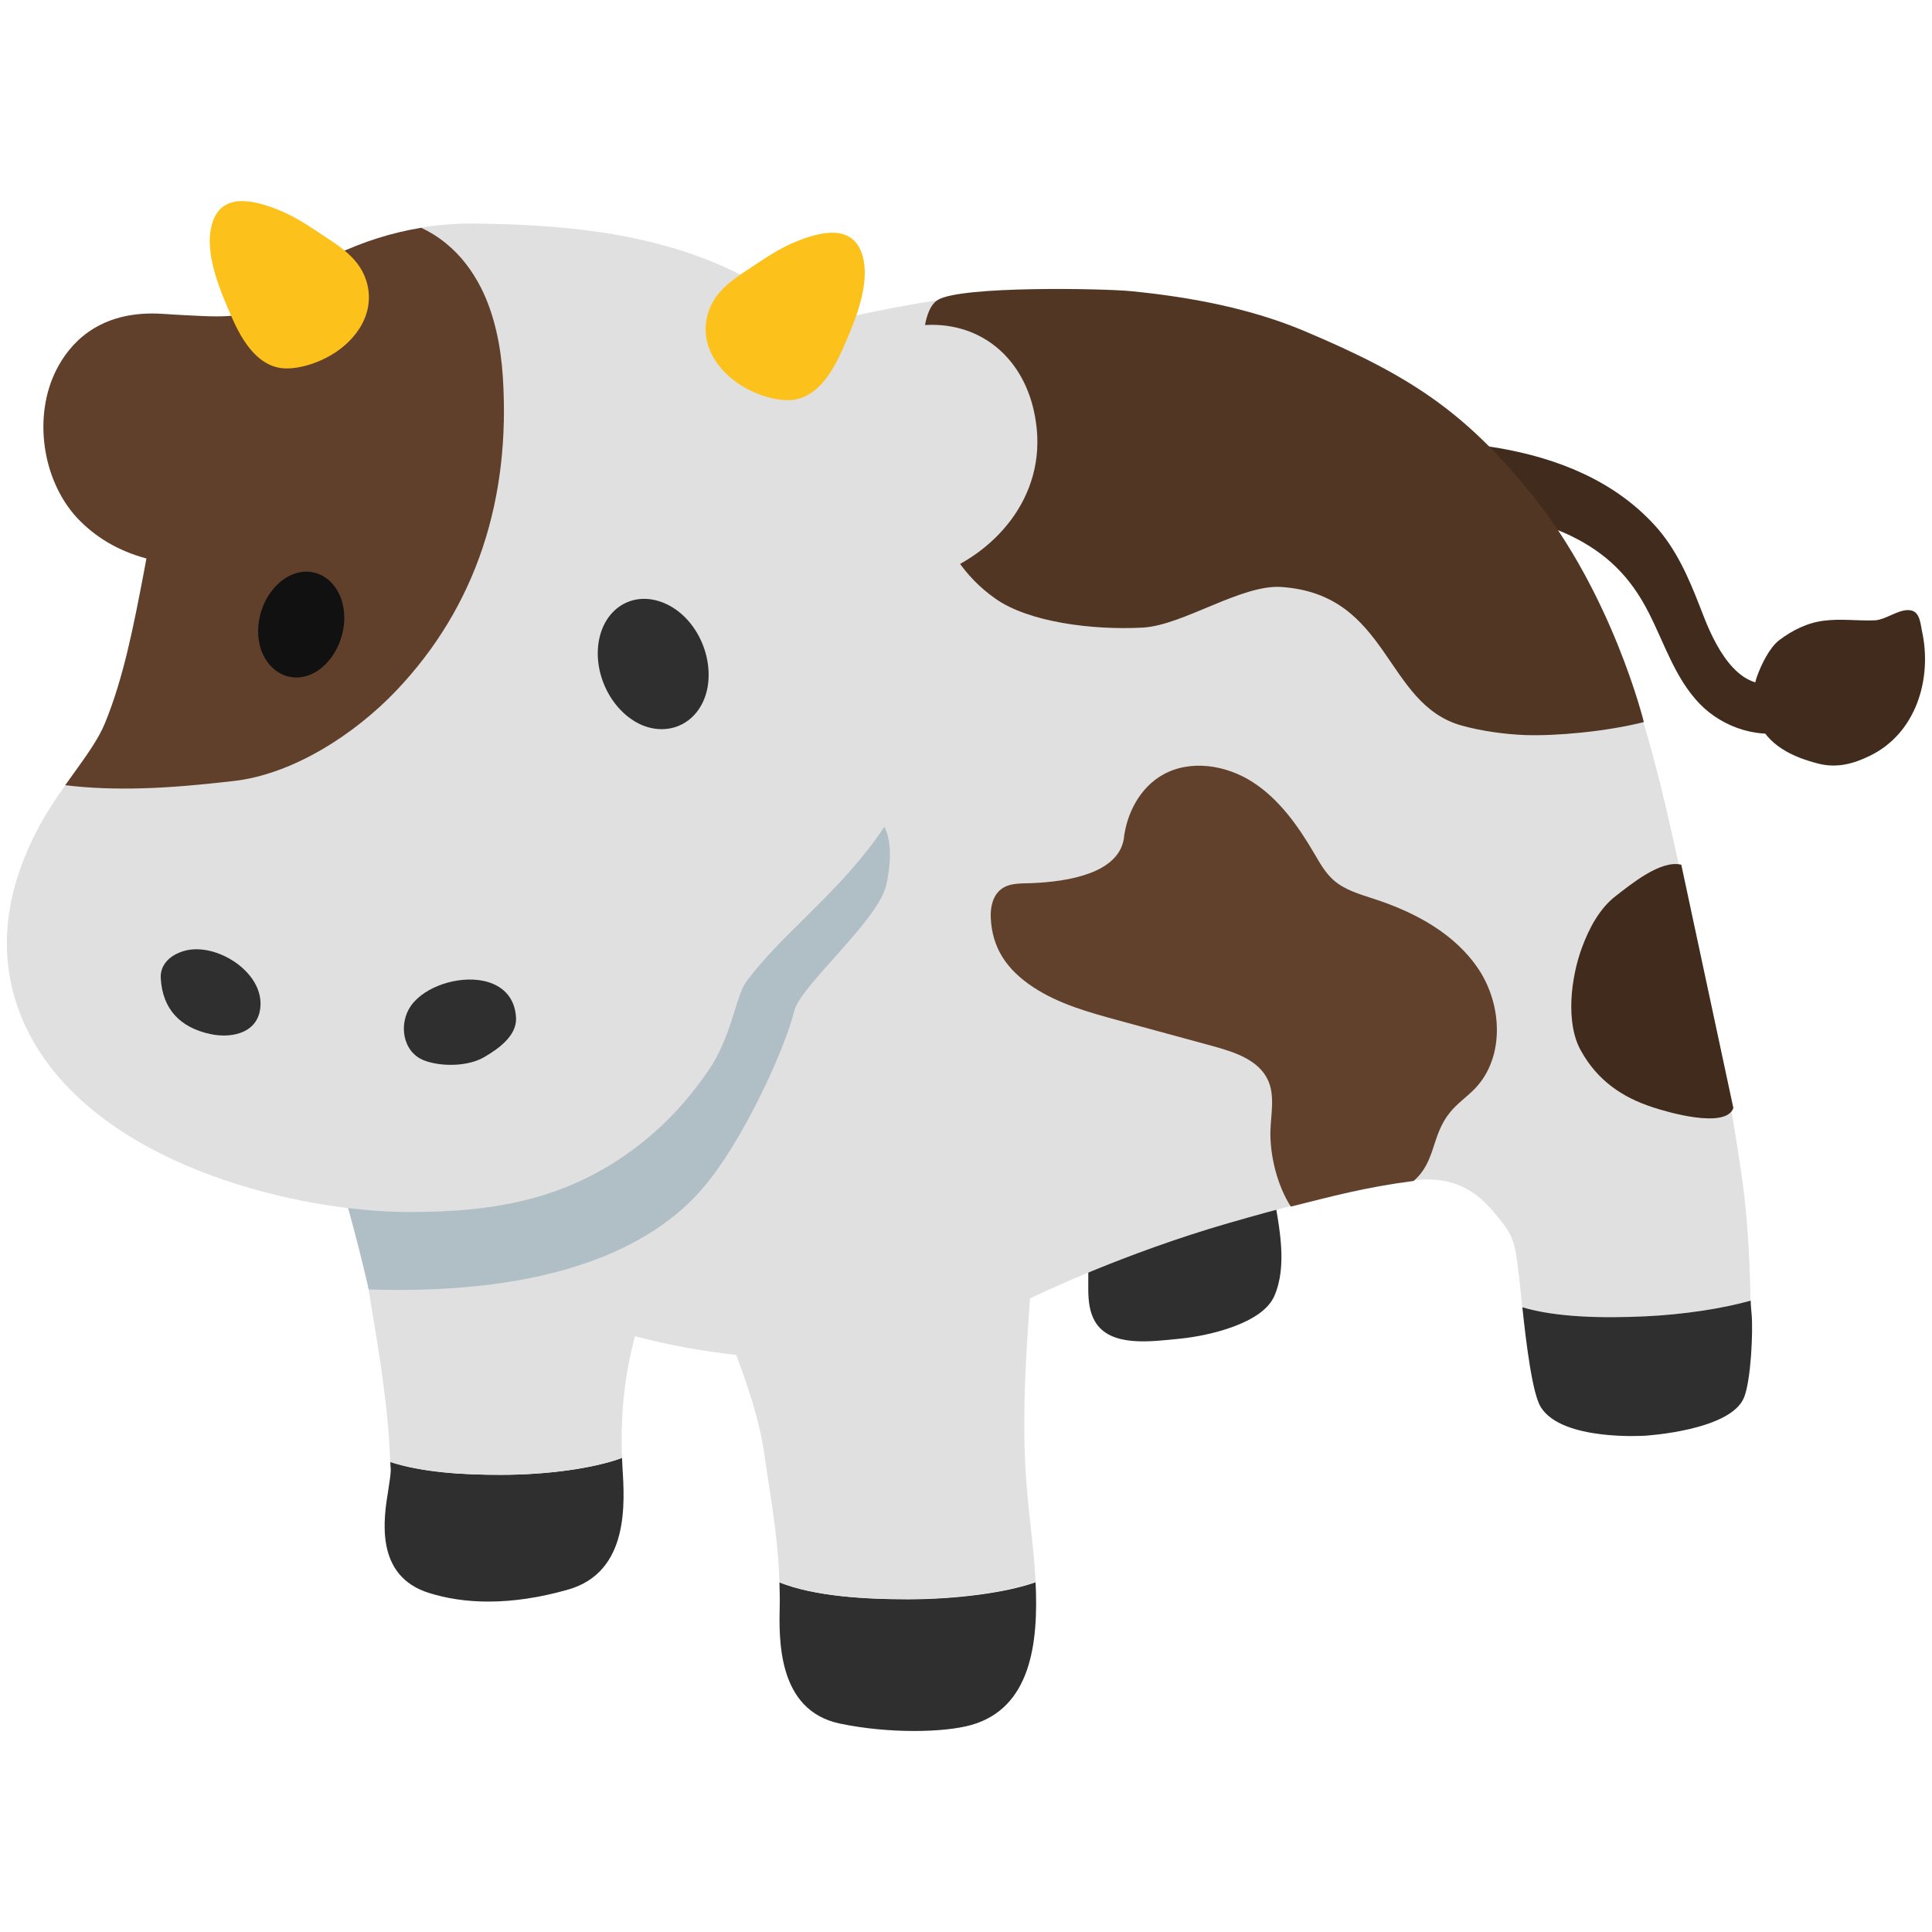
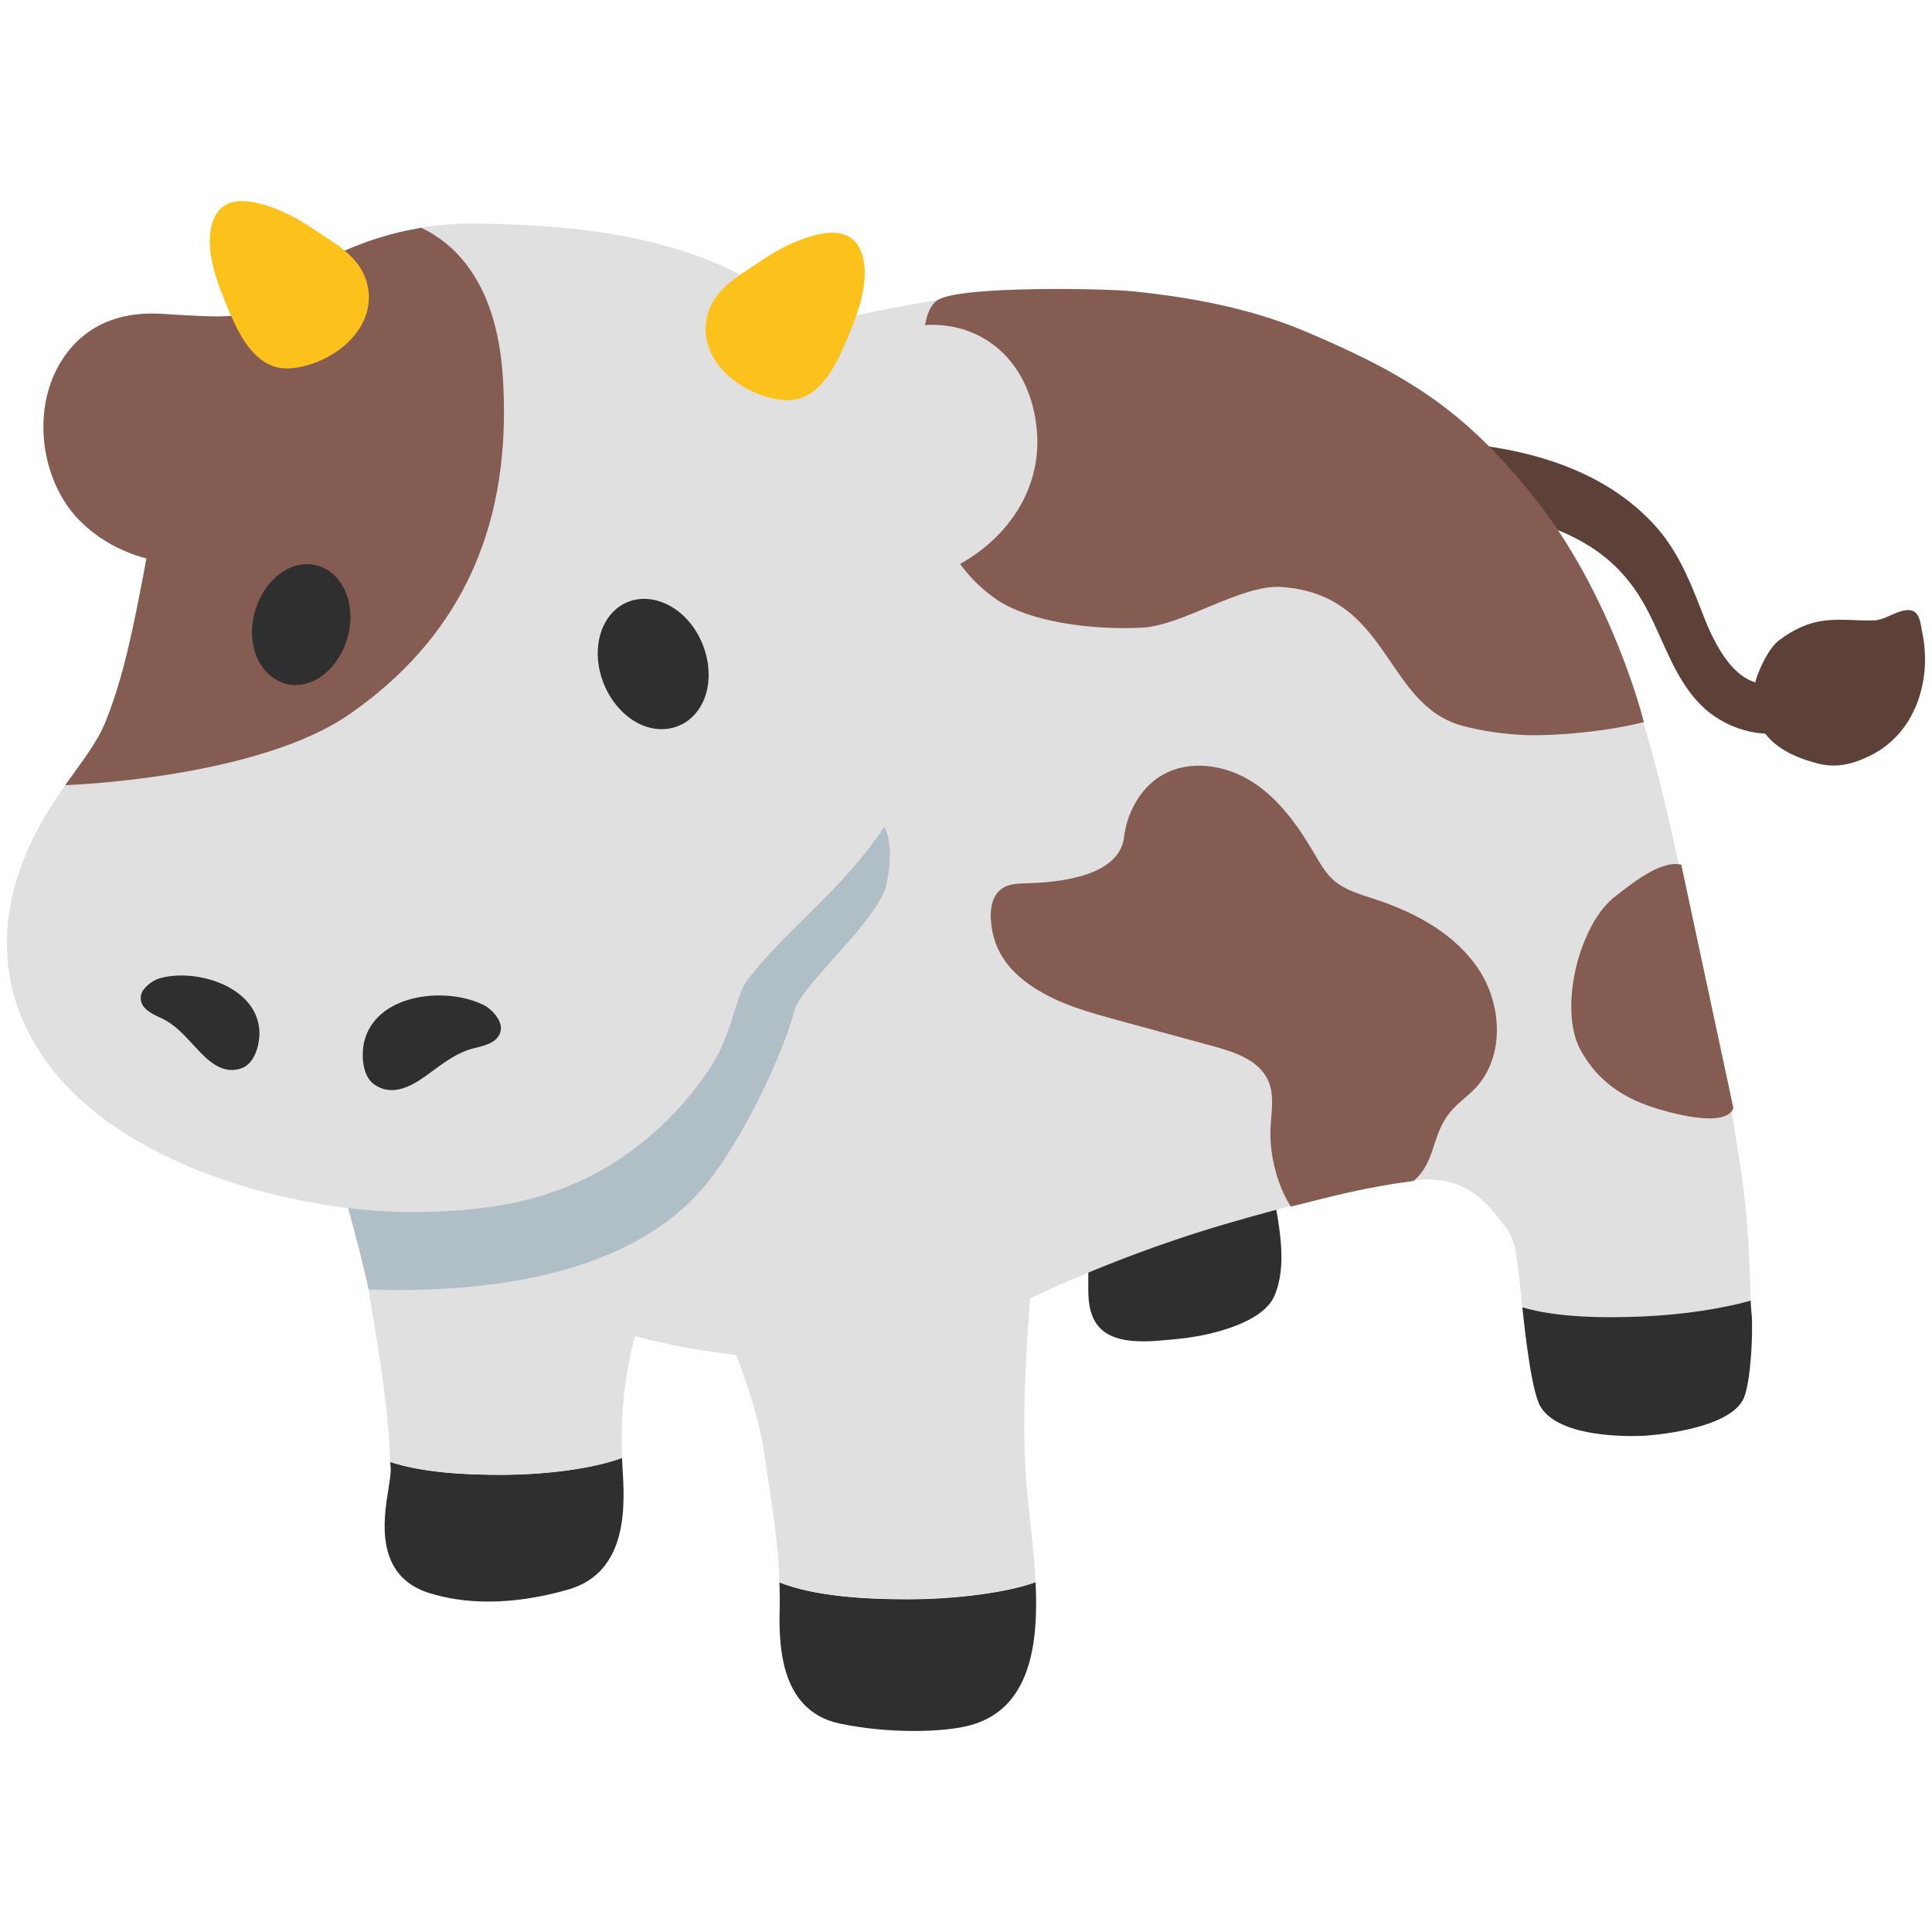
<svg xmlns="http://www.w3.org/2000/svg" width="128" height="128" style="enable-background:new 0 0 128 128;" version="1.1" id="svg49">
  <defs id="defs53" />
  <g id="图层_1">
    <g id="g46">
      <path d="M70.25,76.07c1.07,2.45,1.35,4.78,1.78,7.34c0.22,1.32-0.2,2.89,0.51,4.13 c1.01,1.74,3.72,1.34,5.65,1.15c1.97-0.2,5.44-1.02,6.23-2.81c0.9-2.03,0.32-4.64-0.03-6.72c-0.4-2.35,0.26-4.78-0.52-7.11 c-0.74-2.22-3.08-3.87-5.95-3.35c-1.79,0.33-3.22,1.42-4.78,2.16c-1.17,0.55-3.09,0.98-3.38,2.24 C69.53,74.06,69.81,75.06,70.25,76.07z" style="fill:#2F2F2F;" id="path2" />
      <path d="M51.64,104.84c0.01,0.48,0.03,0.97,0.02,1.46c-0.05,2.22-0.2,7.01,3.98,7.89 c3.23,0.68,6.9,0.6,8.69,0.1c3.96-1.11,4.48-5.41,4.28-9.46c-1.98,0.7-5.24,1.12-8.41,1.13 C57.21,105.96,53.95,105.75,51.64,104.84z" style="fill:#2F2F2F;" id="path4" />
      <path d="M25.86,96.86c0,0.17,0.02,0.34,0.03,0.5c0,0.32-0.09,0.86-0.17,1.39c-0.3,1.84-0.92,5.66,2.71,6.79 c2.26,0.71,5.32,0.88,9.19-0.22c4.11-1.16,3.76-5.81,3.62-8.12l-0.03-0.61c-1.88,0.7-4.99,1.12-8.01,1.12 C30.68,97.72,27.97,97.55,25.86,96.86z" style="fill:#2F2F2F;" id="path6" />
      <path d="M109.01,87.21c2.5-0.12,5.05-0.5,6.97-1.04c0,0,0-0.01,0-0.01c-0.07-3.39-0.25-5.98-0.61-8.41 c-0.58-4.07-1.38-8.21-2.35-12.28c-0.48-2.03-0.92-4.09-1.36-6.14c-2.02-9.48-4.1-19.28-11-27.25c-7.14-8.25-18-12.8-30.59-12.8 c-2.74,0-5.53,0.22-8.28,0.66c-9.45,1.5-18.84,4.62-25.77,8.56c-2.3,1.31-3.22,2.88-3.89,4.84c-0.47,1.36-0.91,2.73-1.36,4.1 c-1.36,4.18-2.77,8.51-4.78,12.42c-0.87,1.69-1.47,3.54-1.88,5.75c-0.82,0.61-1.6,1.2-2.37,2.44c-1.59,2.57-2.6,5.77-2.74,8.76 c-0.11,2.2,0.66,3.91,1.35,5.42c0.26,0.58,0.52,1.15,0.73,1.77c0.25,0.73,0.5,1.46,0.75,2.19c1.04,2.97,2.01,5.78,2.5,8.71 l0.25,1.51c0.58,3.48,1.17,7.07,1.27,10.45c2.11,0.68,4.83,0.85,7.35,0.85c3.02,0,6.13-0.42,8.01-1.12l-0.01-0.29 c-0.08-2.76,0.2-5.28,0.87-7.77c2.09,0.55,4.39,0.98,6.71,1.24c0.79,2.13,1.52,4.29,1.83,6.39l0.25,1.66 c0.37,2.38,0.71,4.67,0.78,7.01c2.3,0.92,5.57,1.12,8.56,1.11c3.17-0.01,6.43-0.43,8.41-1.13c-0.1-2.02-0.38-3.98-0.51-5.45 c-0.04-0.46-0.08-0.88-0.11-1.26c-0.29-4.04-0.04-7.95,0.25-12.07c0.51-0.26,6.24-3,13.17-5c6.61-1.91,11.57-2.96,13.36-2.89 c2.56,0.1,3.74,1.54,4.86,2.99c0.69,0.9,0.78,1.59,0.95,2.98l0.04,0.28c0.05,0.35,0.12,1.18,0.23,2.2 C103.16,87.29,106.2,87.35,109.01,87.21z" style="fill:#E0E0E0;" id="path8" />
      <path d="M115.99,86.17c-1.93,0.54-4.47,0.92-6.97,1.04c-2.81,0.13-5.86,0.08-8.16-0.6 c0.25,2.36,0.66,5.74,1.23,6.63c1.42,2.25,6.89,1.88,6.89,1.88s5.69-0.33,6.57-2.54c0.46-1.16,0.6-4.37,0.5-5.51 C116.02,86.75,115.99,86.45,115.99,86.17z" style="fill:#2F2F2F;" id="path10" />
-       <path d="M124.47,41.06c0.71-0.16,1.5-0.78,2.18-0.61c0.55,0.14,0.59,0.9,0.68,1.33 c0.71,3.19-0.39,6.81-3.44,8.29c-1.08,0.53-2.17,0.83-3.39,0.53c-1.7-0.43-3.45-1.21-4.1-3.01c-0.3-0.84-0.29-1.94,0.01-2.78 c0.27-0.75,0.81-1.89,1.46-2.39c0.88-0.67,1.89-1.17,2.99-1.3c1.11-0.14,2.19,0.02,3.3-0.02 C124.27,41.1,124.37,41.09,124.47,41.06z" style="fill:#412b1d;fill-opacity:1" id="path12" />
-       <path d="M82.43,33.43c-0.03-0.22-0.04-0.44-0.02-0.66c0.23-2.16,3.22-3.08,5.03-3.26 c7.3-0.73,16.82-0.58,22.18,5.28c1.41,1.54,2.24,3.44,2.99,5.37c0.11,0.29,0.23,0.58,0.34,0.87c0.81,2.02,2.46,5.2,5.17,4.02 c0.62-0.27,0.86-0.51,1.57-0.49c1.01,0.03,2.01,1.06,1.7,2.15c-0.21,0.75-1.84,1.41-2.5,1.63c-2.18,0.73-4.72-0.09-6.29-1.72 c-1.63-1.7-2.32-3.98-3.37-6.03c-1.19-2.35-2.79-3.95-5.18-5.1c-3.4-1.64-7.48-1.54-11.18-1.55c-1.13,0-2.23,0.28-3.36,0.37 c-1.03,0.07-2.04-0.1-3.08,0.07c-0.79,0.13-1.54,0.64-2.31,0.72C83.12,35.17,82.54,34.35,82.43,33.43z" style="fill:#412b1d;fill-opacity:1" id="path14" />
-       <path d="M63.44,37.12c0.64,0.94,1.45,1.8,2.52,2.55c2.19,1.54,6.38,2.09,9.75,1.91 c2.68-0.15,6.53-2.88,9.2-2.69c7.18,0.5,6.79,7.75,11.93,9.18c1.29,0.36,2.86,0.58,4.21,0.63c2.05,0.07,5.36-0.23,7.86-0.86 c0,0-2.07-8.47-7.44-15.1c-4.46-5.5-8.08-7.87-15.08-10.82c-3.45-1.45-7.38-2.23-11.46-2.63c-1.82-0.18-11.19-0.36-12.78,0.57 c-1.39,0.82-0.94,4.9-1.11,6.24c-0.21,1.79-0.16,4.06,0.28,5.8C61.82,33.82,62.41,35.59,63.44,37.12z" style="fill:#513624;fill-opacity:1" id="path16" />
+       <path d="M124.47,41.06c0.71-0.16,1.5-0.78,2.18-0.61c0.55,0.14,0.59,0.9,0.68,1.33 c0.71,3.19-0.39,6.81-3.44,8.29c-1.08,0.53-2.17,0.83-3.39,0.53c-1.7-0.43-3.45-1.21-4.1-3.01c-0.3-0.84-0.29-1.94,0.01-2.78 c0.27-0.75,0.81-1.89,1.46-2.39c0.88-0.67,1.89-1.17,2.99-1.3c1.11-0.14,2.19,0.02,3.3-0.02 C124.27,41.1,124.37,41.09,124.47,41.06z" style="fill:#5d4037;fill-opacity:1" id="path12" />
+       <path d="M82.43,33.43c-0.03-0.22-0.04-0.44-0.02-0.66c0.23-2.16,3.22-3.08,5.03-3.26 c7.3-0.73,16.82-0.58,22.18,5.28c1.41,1.54,2.24,3.44,2.99,5.37c0.11,0.29,0.23,0.58,0.34,0.87c0.81,2.02,2.46,5.2,5.17,4.02 c0.62-0.27,0.86-0.51,1.57-0.49c1.01,0.03,2.01,1.06,1.7,2.15c-0.21,0.75-1.84,1.41-2.5,1.63c-2.18,0.73-4.72-0.09-6.29-1.72 c-1.63-1.7-2.32-3.98-3.37-6.03c-1.19-2.35-2.79-3.95-5.18-5.1c-3.4-1.64-7.48-1.54-11.18-1.55c-1.13,0-2.23,0.28-3.36,0.37 c-1.03,0.07-2.04-0.1-3.08,0.07c-0.79,0.13-1.54,0.64-2.31,0.72C83.12,35.17,82.54,34.35,82.43,33.43z" style="fill:#5d4037;fill-opacity:1" id="path14" />
+       <path d="M63.44,37.12c0.64,0.94,1.45,1.8,2.52,2.55c2.19,1.54,6.38,2.09,9.75,1.91 c2.68-0.15,6.53-2.88,9.2-2.69c7.18,0.5,6.79,7.75,11.93,9.18c1.29,0.36,2.86,0.58,4.21,0.63c2.05,0.07,5.36-0.23,7.86-0.86 c0,0-2.07-8.47-7.44-15.1c-4.46-5.5-8.08-7.87-15.08-10.82c-3.45-1.45-7.38-2.23-11.46-2.63c-1.82-0.18-11.19-0.36-12.78,0.57 c-1.39,0.82-0.94,4.9-1.11,6.24c-0.21,1.79-0.16,4.06,0.28,5.8C61.82,33.82,62.41,35.59,63.44,37.12z" style="fill:#855c52;fill-opacity:1" id="path16" />
      <path d="M57.13,54.05c1.68-0.28,2.19,1.94,1.58,4.6c-0.54,2.36-5.67,6.63-6.09,8.33 c-0.65,2.61-3.41,8.64-6.04,11.72c-3.4,3.99-10.12,7.12-22.15,6.73c0,0-1.01-4.47-2.07-7.74c6.47-0.83,11.05-2.44,16.94-5.25 c1.8-0.86,3.6-1.83,4.96-3.29c1.33-1.42,2.17-3.22,3.06-4.95c2.58-5.01,5.84-9.01,11.23-10.66" style="fill:#B0BEC5;" id="path18" />
      <g id="g40">
        <path d="M4.33,52.02c-0.67,0.94-1.36,1.98-1.94,3.12C-0.88,61.5,0.6,66.38,2.42,69.35 C7.32,77.39,19.89,80.3,27.14,80.3c5.49-0.01,11.25-0.7,16.59-5.62c1.12-1.04,2.18-2.27,3.14-3.66c0.97-1.38,1.43-2.86,1.8-4.04 c0.26-0.84,0.49-1.57,0.79-1.97c1.11-1.47,2.43-2.78,3.84-4.17c3.14-3.11,6.7-6.64,8-12.35c0.75-3.3,0.9-6.85,0.48-10.32 c4-1.35,7.6-5.19,6.85-10.22c-0.56-3.9-3.28-6.43-6.9-6.43c-0.63,0-1.28,0.08-1.95,0.23c-0.46,0.1-0.91,0.21-1.34,0.32 c-0.99,0.25-1.71,0.43-2.54,0.43c-0.11,0-0.22,0-0.34-0.01c-0.27-0.02-0.53-0.03-0.8-0.05c-2.28-2.4-5.15-4.25-8.57-5.48 c-4.93-1.79-10.22-2.09-14.74-2.15h-0.25c-1.11,0-2.21,0.09-3.3,0.27c0.56,0.26,1.12,0.6,1.65,1.04c0.99,0.81,1.73,1.8,2.29,2.9" style="fill:#E0E0E0;" id="path20" />
-         <path d="M33.31,24.91c-0.13-1.94-0.53-4.05-1.46-5.88l0,0c-0.56-1.09-1.3-2.09-2.29-2.9 c-0.54-0.44-1.09-0.78-1.65-1.04c-1.95,0.32-3.86,0.92-5.72,1.81c-1.8,0.86-3.46,2.01-4.94,3.42c-0.26,0.14-0.55,0.28-0.87,0.39 c-0.5,0.17-1.1,0.25-2.01,0.25c-0.67,0-1.37-0.04-2.14-0.08l-0.19-0.01l-0.53-0.03c-0.49-0.03-0.96-0.07-1.42-0.07 c-3.7,0-5.5,2.04-6.36,3.74c-1.53,3.03-0.96,7.22,1.33,9.75C6.29,35.59,7.86,36.51,9.7,37c-0.05,0.29-0.11,0.57-0.16,0.87 c-0.69,3.61-1.35,7.03-2.59,10.05c-0.43,1.05-1.23,2.15-2.07,3.32c-0.18,0.25-0.37,0.51-0.56,0.78c1.68,0.21,3.35,0.25,5,0.21 l0,0c2.05-0.05,4.08-0.25,6.11-0.48c4.01-0.44,8.11-3.15,10.8-5.97C31.57,40.18,33.85,33.04,33.31,24.91z" style="fill:#61402b;fill-opacity:1" id="path22" />
+         <path id="path22" style="fill:#855c52;fill-opacity:1" d="m 27.91,15.09 c -1.95,0.32 -3.861,0.921 -5.721,1.811 -1.8,0.86 -3.459,2.01 -4.939,3.42 -0.26,0.14 -0.549,0.281 -0.869,0.391 -0.5,0.17 -1.102,0.25 -2.012,0.25 -0.67,0 -1.369,-0.04 -2.139,-0.08 l -0.191,-0.012 -0.529,-0.029 c -0.49,-0.03 -0.96,-0.07 -1.42,-0.07 -3.7,0 -5.499,2.04 -6.359,3.74 -1.53,3.03 -0.96,7.22 1.33,9.75 C 6.291,35.59 7.859,36.51 9.699,37 c -0.05,0.29 -0.11,0.569 -0.16,0.869 -0.69,3.61 -1.35,7.031 -2.59,10.051 -0.43,1.05 -1.228,2.15 -2.068,3.32 -0.18,0.25 -0.371,0.509 -0.561,0.779 0,0 12.672,-0.412 18.85,-4.712 8.64,-6.014 10.68,-14.267 10.14,-22.397 -0.13,-1.94 -0.531,-4.051 -1.461,-5.881 -0.56,-1.09 -1.299,-2.088 -2.289,-2.898 -0.54,-0.44 -1.09,-0.781 -1.65,-1.041 z" />
        <path d="M49.57,25.8c0.83,0.43,1.73,0.69,2.51,0.71c1.95,0.08,3.05-1.81,3.74-3.36 c0.77-1.75,1.87-4.27,1.33-6.19c-0.61-2.17-2.8-1.61-4.42-0.95c-0.88,0.36-1.71,0.87-2.5,1.4c-1.42,0.96-2.97,1.77-3.39,3.6 C46.37,23.08,47.79,24.89,49.57,25.8z" style="fill:#FCC21B;" id="path24" />
        <path d="M21.62,23.7c-0.83,0.43-1.73,0.68-2.51,0.71c-1.95,0.07-3.06-1.81-3.74-3.36 c-0.77-1.76-1.87-4.27-1.33-6.19c0.61-2.17,2.8-1.6,4.42-0.95c0.89,0.36,1.71,0.86,2.5,1.39c1.42,0.96,2.97,1.77,3.39,3.6 C24.82,20.98,23.4,22.79,21.62,23.7z" style="fill:#FCC21B;" id="path26" />
        <g id="g36">
          <path d="M39.68,42.43c-0.41,2.24,0.86,4.73,2.83,5.6c1.97,0.83,3.93-0.25,4.36-2.45 c0.41-2.22-0.82-4.73-2.81-5.6C42.06,39.1,40.1,40.19,39.68,42.43z" style="fill:#2F2F2F;" id="path28" />
-           <path d="M18.9,38.31c-1.47,0.95-2.18,3.08-1.59,4.78c0.63,1.68,2.28,2.29,3.72,1.36 c1.44-0.95,2.16-3.08,1.58-4.76C22.01,38,20.35,37.37,18.9,38.31z" style="fill:#111111;font-variant-east_asian:normal;opacity:1;vector-effect:none;fill-opacity:1;stroke-width:1;stroke-linecap:butt;stroke-linejoin:miter;stroke-miterlimit:4;stroke-dasharray:none;stroke-dashoffset:0;stroke-opacity:1" id="path30" />
-           <path d="M15.61,63.77c0.94,0.66,1.63,1.62,1.65,2.67c0.03,1.92-1.77,2.4-3.32,2.07 c-2-0.43-3.17-1.64-3.29-3.7c-0.05-0.94,0.67-1.55,1.52-1.8C13.23,62.69,14.56,63.04,15.61,63.77z" style="fill:#2F2F2F;" id="path32" />
-           <path d="M32.05,64.99c1.16,0.25,2.08,1.02,2.14,2.47c0.04,1.18-1.19,2.04-2.1,2.57 c-1.06,0.63-2.84,0.66-3.98,0.23c-1.45-0.55-1.72-2.44-0.88-3.63C28.14,65.35,30.36,64.63,32.05,64.99z" style="fill:#2F2F2F;" id="path34" />
+           <path d="m 18.749,37.873 c -1.679,1.085 -2.491,3.519 -1.817,5.461 0.72,1.919 2.605,2.616 4.25,1.554 1.645,-1.085 2.468,-3.519 1.805,-5.438 -0.686,-1.931 -2.582,-2.651 -4.239,-1.577 z" style="opacity:1;vector-effect:none;fill:#2f2f2f;fill-opacity:1;stroke-width:1;stroke-linecap:butt;stroke-linejoin:miter;stroke-miterlimit:4;stroke-dasharray:none;stroke-dashoffset:0;stroke-opacity:1" id="path30" />
        </g>
      </g>
-       <path d="M111.39,57.29c-1.36-0.34-3.34,1.3-4.34,2.07c-1.06,0.81-1.76,2.12-2.23,3.39 c-0.73,1.96-1.13,4.99-0.08,6.86c1.09,1.97,2.73,3.09,4.76,3.75c0.93,0.31,4.84,1.46,5.34,0.05L111.39,57.29z" style="fill:#412b1d;fill-opacity:1" id="path42" />
-       <path d="M74.45,55.61c0.18-1.72,1.08-3.43,2.59-4.28c1.82-1.03,4.2-0.65,5.96,0.49 c1.76,1.14,3.01,2.91,4.07,4.72c0.37,0.63,0.73,1.28,1.27,1.76c0.76,0.68,1.78,0.95,2.74,1.27c2.69,0.88,5.33,2.3,6.89,4.66 c1.56,2.36,1.72,5.8-0.22,7.86c-0.54,0.57-1.21,1.01-1.7,1.63c-1.23,1.52-0.91,3.23-2.39,4.52c-3.29,0.43-5.4,1.02-8.14,1.7 c-0.9-1.39-1.4-3.41-1.35-5.07c0.04-1.11,0.3-2.29-0.16-3.3c-0.61-1.34-2.2-1.86-3.61-2.25c-2.08-0.57-4.16-1.13-6.24-1.7 c-1.98-0.54-4-1.09-5.71-2.22c-1.71-1.13-2.73-2.56-2.81-4.62c-0.03-0.69,0.14-1.45,0.69-1.87c0.56-0.43,1.33-0.37,2.03-0.4 C70.79,58.41,74.04,57.86,74.45,55.61z" style="fill:#62412c;fill-opacity:1" id="path44" />
+       <path d="M111.39,57.29c-1.36-0.34-3.34,1.3-4.34,2.07c-1.06,0.81-1.76,2.12-2.23,3.39 c-0.73,1.96-1.13,4.99-0.08,6.86c1.09,1.97,2.73,3.09,4.76,3.75c0.93,0.31,4.84,1.46,5.34,0.05L111.39,57.29z" style="fill:#855c52;fill-opacity:1" id="path42" />
+       <path d="M74.45,55.61c0.18-1.72,1.08-3.43,2.59-4.28c1.82-1.03,4.2-0.65,5.96,0.49 c1.76,1.14,3.01,2.91,4.07,4.72c0.37,0.63,0.73,1.28,1.27,1.76c0.76,0.68,1.78,0.95,2.74,1.27c2.69,0.88,5.33,2.3,6.89,4.66 c1.56,2.36,1.72,5.8-0.22,7.86c-0.54,0.57-1.21,1.01-1.7,1.63c-1.23,1.52-0.91,3.23-2.39,4.52c-3.29,0.43-5.4,1.02-8.14,1.7 c-0.9-1.39-1.4-3.41-1.35-5.07c0.04-1.11,0.3-2.29-0.16-3.3c-0.61-1.34-2.2-1.86-3.61-2.25c-2.08-0.57-4.16-1.13-6.24-1.7 c-1.98-0.54-4-1.09-5.71-2.22c-1.71-1.13-2.73-2.56-2.81-4.62c-0.03-0.69,0.14-1.45,0.69-1.87c0.56-0.43,1.33-0.37,2.03-0.4 C70.79,58.41,74.04,57.86,74.45,55.61z" style="fill:#855c52;fill-opacity:1" id="path44" />
+       <path d="m 11.299,67.808 c -0.208,-0.144 -0.43,-0.272 -0.671,-0.381 -0.58,-0.266 -1.392,-0.635 -1.297,-1.432 0.059,-0.519 0.771,-1.042 1.223,-1.173 2.344,-0.684 6.313,0.459 6.619,3.312 0.094,0.828 -0.216,2.213 -1.05,2.588 -1.147,0.519 -2.138,-0.243 -2.892,-1.042 -0.646,-0.673 -1.197,-1.362 -1.932,-1.873 z m 19.354,1.895 c 0.257,-0.112 0.526,-0.204 0.811,-0.271 0.687,-0.165 1.66,-0.391 1.723,-1.278 0.038,-0.578 -0.615,-1.299 -1.084,-1.538 -2.412,-1.247 -6.96,-0.855 -7.914,2.182 -0.28,0.88 -0.24,2.454 0.592,3.041 1.131,0.81 2.373,0.194 3.364,-0.513 0.843,-0.594 1.59,-1.225 2.508,-1.622 z" fill="#2f2f2f" id="path27700" style="stroke-width:1" />
    </g>
  </g>
</svg>
